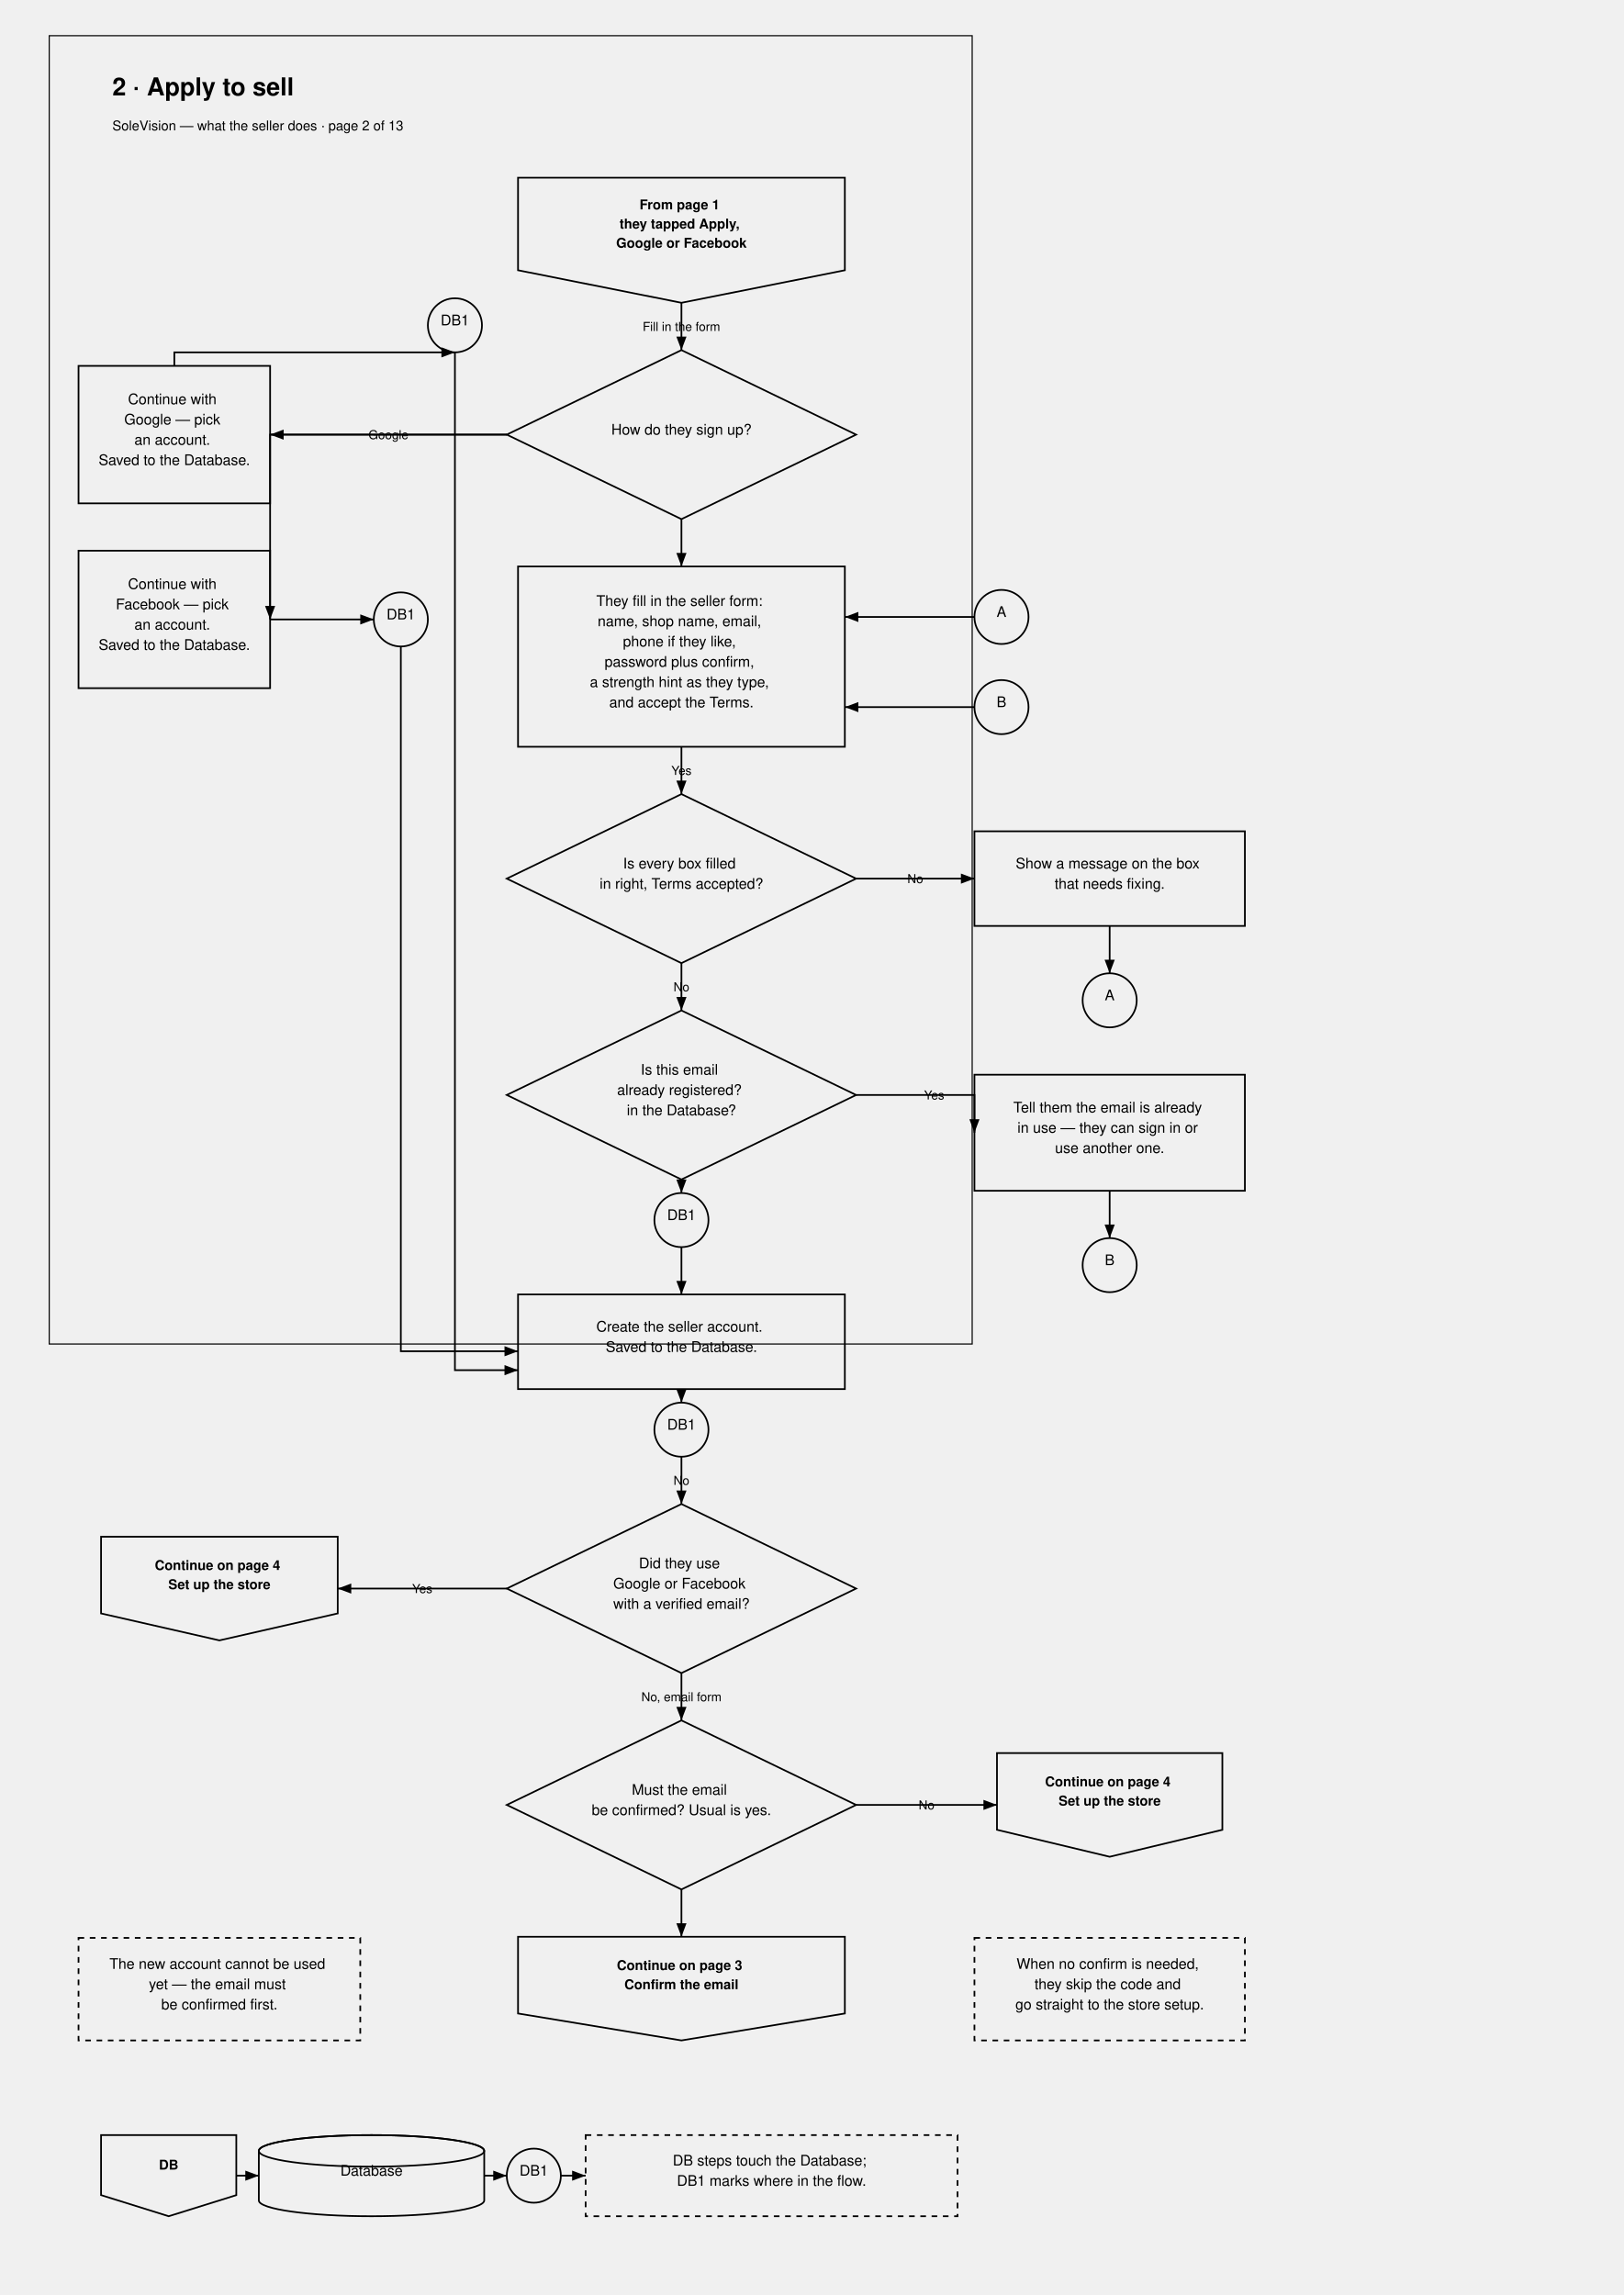
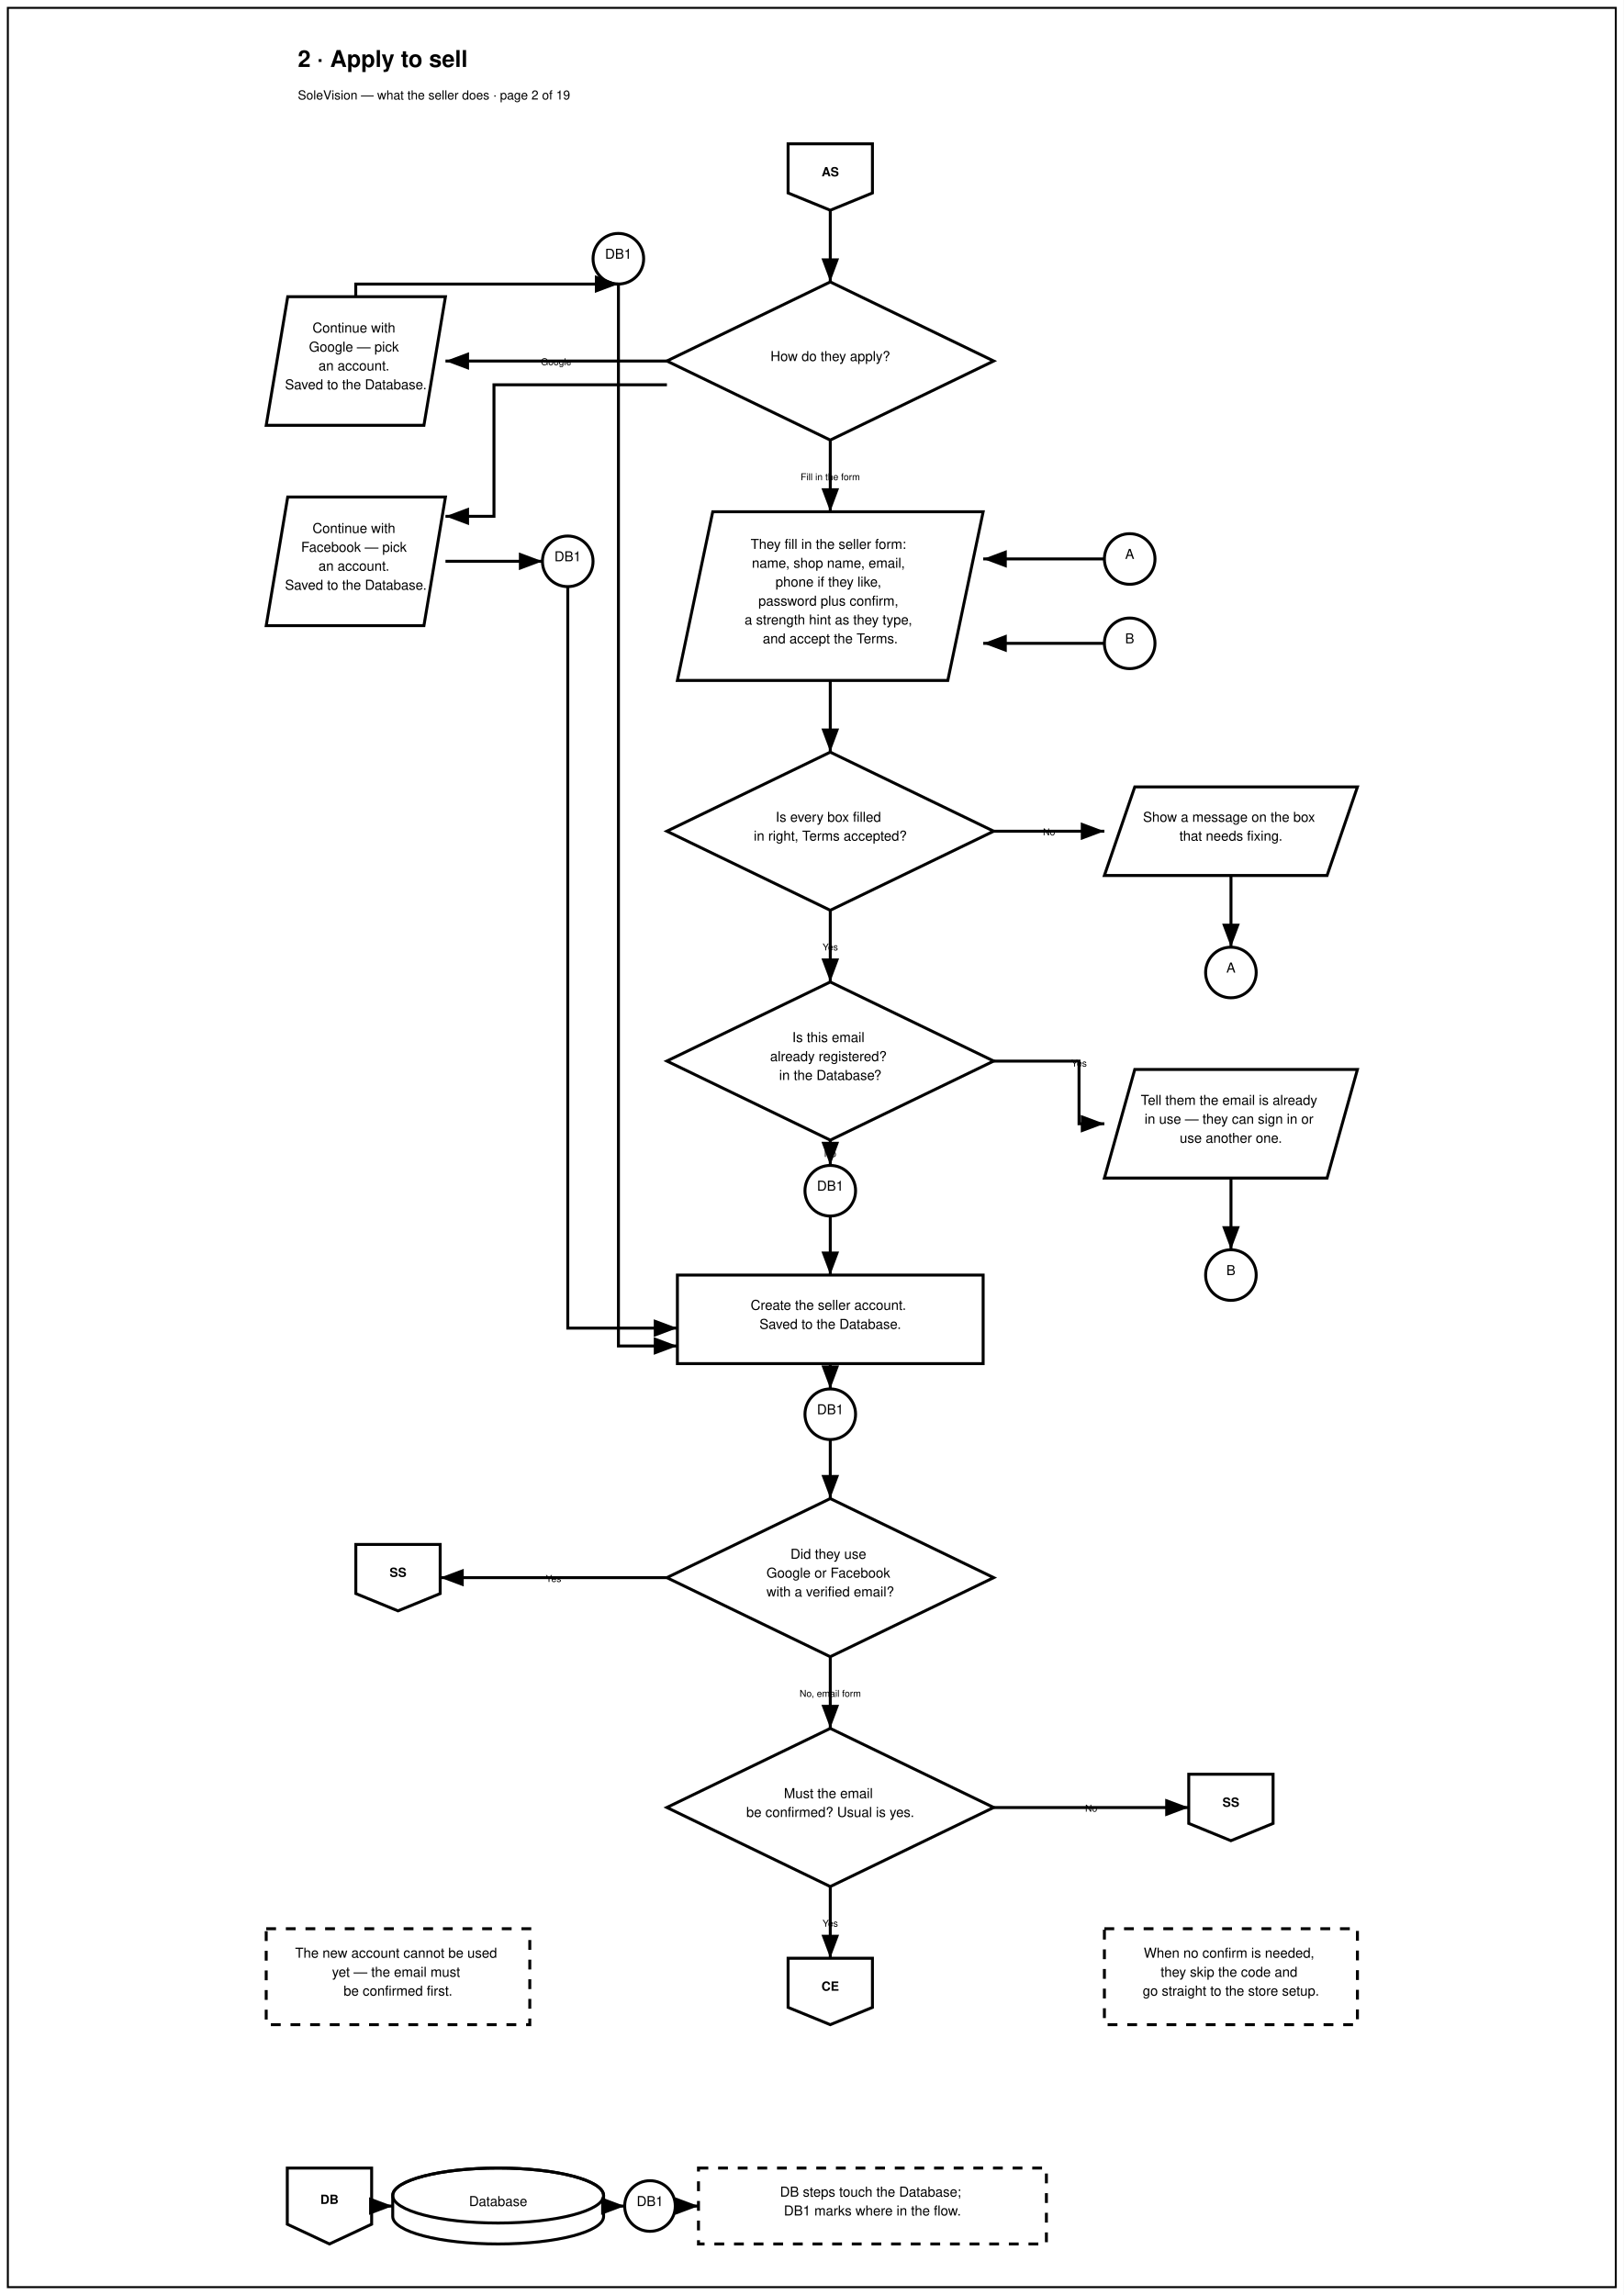
<svg xmlns="http://www.w3.org/2000/svg" width="827" height="1169" viewBox="0 0 827 1169">
-   <g transform="translate(40,40) scale(0.574) translate(-30.0,-42.0)">
-     <defs>
-       <marker id="arrow" markerWidth="10" markerHeight="10" refX="8" refY="3" orient="auto" markerUnits="strokeWidth">
-         <path d="M0,0 L8,3 L0,6 z" fill="#000000" />
-       </marker>
-     </defs>
-     <rect x="4" y="4" width="819" height="1161" fill="none" stroke="#000000" stroke-width="1" />
-     <text font-family="Helvetica, Arial, sans-serif" font-size="22" font-weight="bold" fill="#000000" text-anchor="start">
-       <tspan x="60" y="57.0">2 · Apply to sell</tspan>
-     </text>
-     <text font-family="Helvetica, Arial, sans-serif" font-size="12" fill="#000000" text-anchor="start">
-       <tspan x="60" y="88.0">SoleVision — what the seller does · page 2 of 13</tspan>
-     </text>
-     <polyline points="565.0,241.0 565.0,283.0" fill="none" stroke="#000000" stroke-width="1.5" marker-end="url(#arrow)" />
-     <polyline points="410.0,358.0 200.0,358.0" fill="none" stroke="#000000" stroke-width="1.5" marker-end="url(#arrow)" />
-     <polyline points="115.0,297.0 115.0,285.0 364.0,285.0" fill="none" stroke="#000000" stroke-width="1.5" marker-end="url(#arrow)" />
-     <polyline points="410.0,358.0 200.0,358.0 200.0,522.0" fill="none" stroke="#000000" stroke-width="1.5" marker-end="url(#arrow)" />
-     <polyline points="200.0,522.0 292.0,522.0" fill="none" stroke="#000000" stroke-width="1.5" marker-end="url(#arrow)" />
-     <polyline points="565.0,433.0 565.0,475.0" fill="none" stroke="#000000" stroke-width="1.5" marker-end="url(#arrow)" />
-     <polyline points="565.0,635.0 565.0,677.0" fill="none" stroke="#000000" stroke-width="1.5" marker-end="url(#arrow)" />
-     <polyline points="720.0,752.0 825.0,752.0" fill="none" stroke="#000000" stroke-width="1.5" marker-end="url(#arrow)" />
-     <polyline points="945.0,794.0 945.0,836.0" fill="none" stroke="#000000" stroke-width="1.5" marker-end="url(#arrow)" />
-     <polyline points="565.0,827.0 565.0,869.0" fill="none" stroke="#000000" stroke-width="1.5" marker-end="url(#arrow)" />
-     <polyline points="565.0,1019.0 565.0,1031.0" fill="none" stroke="#000000" stroke-width="1.5" marker-end="url(#arrow)" />
-     <polyline points="720.0,944.0 825.0,944.0 825.0,977.5" fill="none" stroke="#000000" stroke-width="1.5" marker-end="url(#arrow)" />
-     <polyline points="945.0,1029.0 945.0,1071.0" fill="none" stroke="#000000" stroke-width="1.5" marker-end="url(#arrow)" />
-     <polyline points="565.0,1079.0 565.0,1121.0" fill="none" stroke="#000000" stroke-width="1.5" marker-end="url(#arrow)" />
-     <polyline points="565.0,1205.0 565.0,1217.0" fill="none" stroke="#000000" stroke-width="1.5" marker-end="url(#arrow)" />
-     <polyline points="565.0,1265.0 565.0,1307.0" fill="none" stroke="#000000" stroke-width="1.5" marker-end="url(#arrow)" />
-     <polyline points="410.0,1382.0 260.0,1382.0" fill="none" stroke="#000000" stroke-width="1.5" marker-end="url(#arrow)" />
-     <polyline points="565.0,1457.0 565.0,1499.0" fill="none" stroke="#000000" stroke-width="1.5" marker-end="url(#arrow)" />
-     <polyline points="720.0,1574.0 845.0,1574.0" fill="none" stroke="#000000" stroke-width="1.5" marker-end="url(#arrow)" />
-     <polyline points="565.0,1649.0 565.0,1691.0" fill="none" stroke="#000000" stroke-width="1.5" marker-end="url(#arrow)" />
-     <polyline points="170.0,1903.0 190.0,1903.0" fill="none" stroke="#000000" stroke-width="1.5" marker-end="url(#arrow)" />
-     <polyline points="390.0,1903.0 410.0,1903.0" fill="none" stroke="#000000" stroke-width="1.5" marker-end="url(#arrow)" />
-     <polyline points="458.0,1903.0 480.0,1903.0" fill="none" stroke="#000000" stroke-width="1.5" marker-end="url(#arrow)" />
-     <polyline points="825.0,519.8 710.0,519.8" fill="none" stroke="#000000" stroke-width="1.5" marker-end="url(#arrow)" />
-     <polyline points="825.0,599.8 710.0,599.8" fill="none" stroke="#000000" stroke-width="1.5" marker-end="url(#arrow)" />
-     <polyline points="364.0,285.0 364.0,1188.2 420.0,1188.2" fill="none" stroke="#000000" stroke-width="1.5" marker-end="url(#arrow)" />
-     <polyline points="316.0,546.0 316.0,1171.4 420.0,1171.4" fill="none" stroke="#000000" stroke-width="1.5" marker-end="url(#arrow)" />
-     <text font-family="Helvetica, Arial, sans-serif" font-size="11" fill="#000000" text-anchor="middle">
-       <tspan x="565" y="266.0">Fill in the form</tspan>
-     </text>
-     <text font-family="Helvetica, Arial, sans-serif" font-size="11" fill="#000000" text-anchor="middle">
-       <tspan x="305" y="362.0">Google</tspan>
-     </text>
-     <text font-family="Helvetica, Arial, sans-serif" font-size="11" fill="#000000" text-anchor="middle">
-       <tspan x="565" y="660.0">Yes</tspan>
-     </text>
-     <text font-family="Helvetica, Arial, sans-serif" font-size="11" fill="#000000" text-anchor="middle">
-       <tspan x="772.5" y="756.0">No</tspan>
-     </text>
-     <text font-family="Helvetica, Arial, sans-serif" font-size="11" fill="#000000" text-anchor="middle">
-       <tspan x="565" y="852.0">No</tspan>
-     </text>
-     <text font-family="Helvetica, Arial, sans-serif" font-size="11" fill="#000000" text-anchor="middle">
-       <tspan x="789.25" y="948.0">Yes</tspan>
-     </text>
-     <text font-family="Helvetica, Arial, sans-serif" font-size="11" fill="#000000" text-anchor="middle">
-       <tspan x="565" y="1290.0">No</tspan>
-     </text>
-     <text font-family="Helvetica, Arial, sans-serif" font-size="11" fill="#000000" text-anchor="middle">
-       <tspan x="335" y="1386.0">Yes</tspan>
-     </text>
-     <text font-family="Helvetica, Arial, sans-serif" font-size="11" fill="#000000" text-anchor="middle">
-       <tspan x="565" y="1482.0">No, email form</tspan>
-     </text>
-     <text font-family="Helvetica, Arial, sans-serif" font-size="11" fill="#000000" text-anchor="middle">
-       <tspan x="782.5" y="1578.0">No</tspan>
-     </text>
-     <polygon points="420,130 710,130 710,212.14 565,241 420,212.14" fill="none" stroke="#000000" stroke-width="1.5" />
-     <text font-family="Helvetica, Arial, sans-serif" font-size="12" font-weight="bold" fill="#000000" text-anchor="middle">
-       <tspan x="565" y="158.1">From page 1</tspan>
-       <tspan x="565" y="175.1">they tapped Apply,</tspan>
-       <tspan x="565" y="192.1">Google or Facebook</tspan>
-     </text>
-     <polygon points="565,283 720,358 565,433 410,358" fill="none" stroke="#000000" stroke-width="1.5" />
-     <text font-family="Helvetica, Arial, sans-serif" font-size="13" fill="#000000" text-anchor="middle">
-       <tspan x="565" y="358.0">How do they sign up?</tspan>
-     </text>
-     <rect x="30" y="297" width="170" height="122" rx="0" fill="none" stroke="#000000" stroke-width="1.5" />
-     <text font-family="Helvetica, Arial, sans-serif" font-size="13" fill="#000000" text-anchor="middle">
-       <tspan x="115" y="331.0">Continue with</tspan>
-       <tspan x="115" y="349.0">Google — pick</tspan>
-       <tspan x="115" y="367.0">an account.</tspan>
-       <tspan x="115" y="385.0">Saved to the Database.</tspan>
-     </text>
-     <circle cx="364" cy="261" r="24" fill="none" stroke="#000000" stroke-width="1.5" />
-     <text font-family="Helvetica, Arial, sans-serif" font-size="13" fill="#000000" text-anchor="middle">
-       <tspan x="364" y="261.0">DB1</tspan>
-     </text>
-     <rect x="30" y="461" width="170" height="122" rx="0" fill="none" stroke="#000000" stroke-width="1.5" />
-     <text font-family="Helvetica, Arial, sans-serif" font-size="13" fill="#000000" text-anchor="middle">
-       <tspan x="115" y="495.0">Continue with</tspan>
-       <tspan x="115" y="513.0">Facebook — pick</tspan>
-       <tspan x="115" y="531.0">an account.</tspan>
-       <tspan x="115" y="549.0">Saved to the Database.</tspan>
-     </text>
-     <circle cx="316" cy="522" r="24" fill="none" stroke="#000000" stroke-width="1.5" />
-     <text font-family="Helvetica, Arial, sans-serif" font-size="13" fill="#000000" text-anchor="middle">
-       <tspan x="316" y="522.0">DB1</tspan>
-     </text>
-     <rect x="420" y="475" width="290" height="160" rx="0" fill="none" stroke="#000000" stroke-width="1.5" />
-     <text font-family="Helvetica, Arial, sans-serif" font-size="13" fill="#000000" text-anchor="middle">
-       <tspan x="565" y="510.0">They fill in the seller form:</tspan>
-       <tspan x="565" y="528.0">name, shop name, email,</tspan>
-       <tspan x="565" y="546.0">phone if they like,</tspan>
-       <tspan x="565" y="564.0">password plus confirm,</tspan>
-       <tspan x="565" y="582.0">a strength hint as they type,</tspan>
-       <tspan x="565" y="600.0">and accept the Terms.</tspan>
-     </text>
-     <polygon points="565,677 720,752 565,827 410,752" fill="none" stroke="#000000" stroke-width="1.5" />
-     <text font-family="Helvetica, Arial, sans-serif" font-size="13" fill="#000000" text-anchor="middle">
-       <tspan x="565" y="743.0">Is every box filled</tspan>
-       <tspan x="565" y="761.0">in right, Terms accepted?</tspan>
-     </text>
-     <rect x="825" y="710" width="240" height="84" rx="0" fill="none" stroke="#000000" stroke-width="1.5" />
-     <text font-family="Helvetica, Arial, sans-serif" font-size="13" fill="#000000" text-anchor="middle">
-       <tspan x="945" y="743.0">Show a message on the box</tspan>
-       <tspan x="945" y="761.0">that needs fixing.</tspan>
-     </text>
-     <circle cx="945" cy="860" r="24" fill="none" stroke="#000000" stroke-width="1.5" />
-     <text font-family="Helvetica, Arial, sans-serif" font-size="13" fill="#000000" text-anchor="middle">
-       <tspan x="945" y="860.0">A</tspan>
-     </text>
-     <polygon points="565,869 720,944 565,1019 410,944" fill="none" stroke="#000000" stroke-width="1.5" />
-     <text font-family="Helvetica, Arial, sans-serif" font-size="13" fill="#000000" text-anchor="middle">
-       <tspan x="565" y="926.0">Is this email</tspan>
-       <tspan x="565" y="944.0">already registered?</tspan>
-       <tspan x="565" y="962.0">in the Database?</tspan>
-     </text>
-     <circle cx="565" cy="1055" r="24" fill="none" stroke="#000000" stroke-width="1.5" />
-     <text font-family="Helvetica, Arial, sans-serif" font-size="13" fill="#000000" text-anchor="middle">
-       <tspan x="565" y="1055.0">DB1</tspan>
-     </text>
-     <rect x="825" y="926" width="240" height="103" rx="0" fill="none" stroke="#000000" stroke-width="1.5" />
-     <text font-family="Helvetica, Arial, sans-serif" font-size="13" fill="#000000" text-anchor="middle">
-       <tspan x="945" y="959.5">Tell them the email is already</tspan>
-       <tspan x="945" y="977.5">in use — they can sign in or</tspan>
-       <tspan x="945" y="995.5">use another one.</tspan>
-     </text>
-     <circle cx="945" cy="1095" r="24" fill="none" stroke="#000000" stroke-width="1.5" />
-     <text font-family="Helvetica, Arial, sans-serif" font-size="13" fill="#000000" text-anchor="middle">
-       <tspan x="945" y="1095.0">B</tspan>
-     </text>
-     <rect x="420" y="1121" width="290" height="84" rx="0" fill="none" stroke="#000000" stroke-width="1.5" />
-     <text font-family="Helvetica, Arial, sans-serif" font-size="13" fill="#000000" text-anchor="middle">
-       <tspan x="565" y="1154.0">Create the seller account.</tspan>
-       <tspan x="565" y="1172.0">Saved to the Database.</tspan>
-     </text>
-     <circle cx="565" cy="1241" r="24" fill="none" stroke="#000000" stroke-width="1.5" />
-     <text font-family="Helvetica, Arial, sans-serif" font-size="13" fill="#000000" text-anchor="middle">
-       <tspan x="565" y="1241.0">DB1</tspan>
-     </text>
-     <polygon points="565,1307 720,1382 565,1457 410,1382" fill="none" stroke="#000000" stroke-width="1.5" />
-     <text font-family="Helvetica, Arial, sans-serif" font-size="13" fill="#000000" text-anchor="middle">
-       <tspan x="565" y="1364.0">Did they use</tspan>
-       <tspan x="565" y="1382.0">Google or Facebook</tspan>
-       <tspan x="565" y="1400.0">with a verified email?</tspan>
-     </text>
-     <polygon points="50,1336 260,1336 260,1404.08 155,1428 50,1404.08" fill="none" stroke="#000000" stroke-width="1.5" />
-     <text font-family="Helvetica, Arial, sans-serif" font-size="12" font-weight="bold" fill="#000000" text-anchor="middle">
-       <tspan x="155" y="1365.5">Continue on page 4</tspan>
-       <tspan x="155" y="1382.5">Set up the store</tspan>
-     </text>
-     <polygon points="565,1499 720,1574 565,1649 410,1574" fill="none" stroke="#000000" stroke-width="1.5" />
-     <text font-family="Helvetica, Arial, sans-serif" font-size="13" fill="#000000" text-anchor="middle">
-       <tspan x="565" y="1565.0">Must the email</tspan>
-       <tspan x="565" y="1583.0">be confirmed? Usual is yes.</tspan>
-     </text>
-     <polygon points="845,1528 1045,1528 1045,1596.08 945,1620 845,1596.08" fill="none" stroke="#000000" stroke-width="1.5" />
-     <text font-family="Helvetica, Arial, sans-serif" font-size="12" font-weight="bold" fill="#000000" text-anchor="middle">
-       <tspan x="945" y="1557.5">Continue on page 4</tspan>
-       <tspan x="945" y="1574.5">Set up the store</tspan>
-     </text>
-     <polygon points="420,1691 710,1691 710,1759.08 565,1783 420,1759.08" fill="none" stroke="#000000" stroke-width="1.5" />
-     <text font-family="Helvetica, Arial, sans-serif" font-size="12" font-weight="bold" fill="#000000" text-anchor="middle">
-       <tspan x="565" y="1720.5">Continue on page 3</tspan>
-       <tspan x="565" y="1737.5">Confirm the email</tspan>
-     </text>
-     <rect x="30" y="1692" width="250" height="91" rx="0" fill="none" stroke="#000000" stroke-width="1.5" stroke-dasharray="5 5" />
-     <text font-family="Helvetica, Arial, sans-serif" font-size="13" fill="#000000" text-anchor="middle">
-       <tspan x="155" y="1719.5">The new account cannot be used</tspan>
-       <tspan x="155" y="1737.5">yet — the email must</tspan>
-       <tspan x="155" y="1755.5">be confirmed first.</tspan>
-     </text>
-     <rect x="825" y="1692" width="240" height="91" rx="0" fill="none" stroke="#000000" stroke-width="1.5" stroke-dasharray="5 5" />
-     <text font-family="Helvetica, Arial, sans-serif" font-size="13" fill="#000000" text-anchor="middle">
-       <tspan x="945" y="1719.5">When no confirm is needed,</tspan>
-       <tspan x="945" y="1737.5">they skip the code and</tspan>
-       <tspan x="945" y="1755.5">go straight to the store setup.</tspan>
-     </text>
-     <polygon points="50,1867 170,1867 170,1920.28 110,1939 50,1920.28" fill="none" stroke="#000000" stroke-width="1.5" />
-     <text font-family="Helvetica, Arial, sans-serif" font-size="12" font-weight="bold" fill="#000000" text-anchor="middle">
-       <tspan x="110" y="1897.6">DB</tspan>
-     </text>
-     <path d="M190,1881 L190,1925 A100,14 0 0,0 390,1925 L390,1881 A100,14 0 0,0 190,1881 Z" fill="none" stroke="#000000" stroke-width="1.5" />
-     <ellipse cx="290" cy="1881" rx="100" ry="14" fill="none" stroke="#000000" stroke-width="1.5" />
-     <text font-family="Helvetica, Arial, sans-serif" font-size="13" fill="#000000" text-anchor="middle">
-       <tspan x="290" y="1903.0">Database</tspan>
-     </text>
-     <circle cx="434" cy="1903" r="24" fill="none" stroke="#000000" stroke-width="1.5" />
-     <text font-family="Helvetica, Arial, sans-serif" font-size="13" fill="#000000" text-anchor="middle">
-       <tspan x="434" y="1903.0">DB1</tspan>
-     </text>
-     <rect x="480" y="1867" width="330" height="72" rx="0" fill="none" stroke="#000000" stroke-width="1.5" stroke-dasharray="5 5" />
-     <text font-family="Helvetica, Arial, sans-serif" font-size="13" fill="#000000" text-anchor="middle">
-       <tspan x="645" y="1894.0">DB steps touch the Database;</tspan>
-       <tspan x="645" y="1912.0">DB1 marks where in the flow.</tspan>
-     </text>
-     <circle cx="849" cy="519.8" r="24" fill="none" stroke="#000000" stroke-width="1.5" />
-     <text font-family="Helvetica, Arial, sans-serif" font-size="13" fill="#000000" text-anchor="middle">
-       <tspan x="849" y="519.8">A</tspan>
-     </text>
-     <circle cx="849" cy="599.8" r="24" fill="none" stroke="#000000" stroke-width="1.5" />
-     <text font-family="Helvetica, Arial, sans-serif" font-size="13" fill="#000000" text-anchor="middle">
-       <tspan x="849" y="599.8">B</tspan>
-     </text>
-   </g>
+   <rect x="0" y="0" width="827" height="1169" fill="#FFFFFF" />
+   <defs>
+     <marker id="arrow" markerWidth="10" markerHeight="10" refX="8" refY="3" orient="auto" markerUnits="strokeWidth">
+       <path d="M0,0 L8,3 L0,6 z" fill="#000000" />
+     </marker>
+   </defs>
+   <rect x="4" y="4" width="819" height="1161" fill="none" stroke="#000000" stroke-width="1" />
+   <text font-family="Helvetica, Arial, sans-serif" font-size="11.814" font-weight="bold" fill="#000000" text-anchor="start">
+     <tspan x="151.703" y="34.1">2 · Apply to sell</tspan>
+   </text>
+   <text font-family="Helvetica, Arial, sans-serif" font-size="6.444" fill="#000000" text-anchor="start">
+     <tspan x="151.703" y="50.7">SoleVision — what the seller does · page 2 of 19</tspan>
+   </text>
+   <polyline points="422.9,107.1 422.9,143.6" fill="none" stroke="#000000" stroke-width="1.5" marker-end="url(#arrow)" />
+   <polyline points="339.7,183.9 226.9,183.9" fill="none" stroke="#000000" stroke-width="1.5" marker-end="url(#arrow)" />
+   <polyline points="181.2,151.1 181.2,144.7 315.0,144.7" fill="none" stroke="#000000" stroke-width="1.5" marker-end="url(#arrow)" />
+   <polyline points="339.7,196.0 251.6,196.0 251.6,263.0 226.9,263.0" fill="none" stroke="#000000" stroke-width="1.5" marker-end="url(#arrow)" />
+   <polyline points="226.9,285.9 276.3,285.9 276.3,285.9" fill="none" stroke="#000000" stroke-width="1.5" marker-end="url(#arrow)" />
+   <polyline points="422.9,224.2 422.9,260.7" fill="none" stroke="#000000" stroke-width="1.5" marker-end="url(#arrow)" />
+   <polyline points="422.9,346.6 422.9,383.1" fill="none" stroke="#000000" stroke-width="1.5" marker-end="url(#arrow)" />
+   <polyline points="506.1,423.4 562.5,423.4" fill="none" stroke="#000000" stroke-width="1.5" marker-end="url(#arrow)" />
+   <polyline points="627.0,445.9 627.0,482.5" fill="none" stroke="#000000" stroke-width="1.5" marker-end="url(#arrow)" />
+   <polyline points="422.9,463.7 422.9,500.2" fill="none" stroke="#000000" stroke-width="1.5" marker-end="url(#arrow)" />
+   <polyline points="422.9,580.7 422.9,593.6" fill="none" stroke="#000000" stroke-width="1.5" marker-end="url(#arrow)" />
+   <polyline points="506.1,540.5 549.6,540.5 549.6,572.4 562.5,572.4" fill="none" stroke="#000000" stroke-width="1.5" marker-end="url(#arrow)" />
+   <polyline points="627.0,600.1 627.0,636.6" fill="none" stroke="#000000" stroke-width="1.5" marker-end="url(#arrow)" />
+   <polyline points="422.9,619.4 422.9,649.5" fill="none" stroke="#000000" stroke-width="1.5" marker-end="url(#arrow)" />
+   <polyline points="422.9,694.6 422.9,707.5" fill="none" stroke="#000000" stroke-width="1.5" marker-end="url(#arrow)" />
+   <polyline points="422.9,733.3 422.9,763.3" fill="none" stroke="#000000" stroke-width="1.5" marker-end="url(#arrow)" />
+   <polyline points="339.7,803.6 224.2,803.6" fill="none" stroke="#000000" stroke-width="1.5" marker-end="url(#arrow)" />
+   <polyline points="422.9,843.9 422.9,880.4" fill="none" stroke="#000000" stroke-width="1.5" marker-end="url(#arrow)" />
+   <polyline points="506.1,920.7 605.5,920.7" fill="none" stroke="#000000" stroke-width="1.5" marker-end="url(#arrow)" />
+   <polyline points="422.9,961.0 422.9,997.5" fill="none" stroke="#000000" stroke-width="1.5" marker-end="url(#arrow)" />
+   <polyline points="189.3,1123.7 200.0,1123.7" fill="none" stroke="#000000" stroke-width="1.5" marker-end="url(#arrow)" />
+   <polyline points="307.4,1123.7 318.2,1123.7" fill="none" stroke="#000000" stroke-width="1.5" marker-end="url(#arrow)" />
+   <polyline points="344.0,1123.7 355.8,1123.7" fill="none" stroke="#000000" stroke-width="1.5" marker-end="url(#arrow)" />
+   <polyline points="562.5,284.7 500.8,284.7" fill="none" stroke="#000000" stroke-width="1.5" marker-end="url(#arrow)" />
+   <polyline points="562.5,327.7 500.8,327.7" fill="none" stroke="#000000" stroke-width="1.5" marker-end="url(#arrow)" />
+   <polyline points="315.0,144.7 315.0,685.6 345.0,685.6" fill="none" stroke="#000000" stroke-width="1.5" marker-end="url(#arrow)" />
+   <polyline points="289.2,298.8 289.2,676.5 345.0,676.5" fill="none" stroke="#000000" stroke-width="1.5" marker-end="url(#arrow)" />
+   <text font-family="Helvetica, Arial, sans-serif" font-size="4.833" fill="#000000" text-anchor="middle">
+     <tspan x="283.273" y="186.0">Google</tspan>
+   </text>
+   <text font-family="Helvetica, Arial, sans-serif" font-size="4.833" fill="#000000" text-anchor="middle">
+     <tspan x="422.898" y="244.6">Fill in the form</tspan>
+   </text>
+   <text font-family="Helvetica, Arial, sans-serif" font-size="4.833" fill="#000000" text-anchor="middle">
+     <tspan x="534.329" y="425.5">No</tspan>
+   </text>
+   <text font-family="Helvetica, Arial, sans-serif" font-size="4.833" fill="#000000" text-anchor="middle">
+     <tspan x="422.898" y="484.1">Yes</tspan>
+   </text>
+   <text font-family="Helvetica, Arial, sans-serif" font-size="4.833" fill="#000000" text-anchor="middle">
+     <tspan x="422.898" y="589.3">No</tspan>
+   </text>
+   <text font-family="Helvetica, Arial, sans-serif" font-size="4.833" fill="#000000" text-anchor="middle">
+     <tspan x="549.634" y="543.3">Yes</tspan>
+   </text>
+   <text font-family="Helvetica, Arial, sans-serif" font-size="4.833" fill="#000000" text-anchor="middle">
+     <tspan x="281.93" y="805.8">Yes</tspan>
+   </text>
+   <text font-family="Helvetica, Arial, sans-serif" font-size="4.833" fill="#000000" text-anchor="middle">
+     <tspan x="422.898" y="864.3">No, email form</tspan>
+   </text>
+   <text font-family="Helvetica, Arial, sans-serif" font-size="4.833" fill="#000000" text-anchor="middle">
+     <tspan x="555.81" y="922.8">No</tspan>
+   </text>
+   <text font-family="Helvetica, Arial, sans-serif" font-size="4.833" fill="#000000" text-anchor="middle">
+     <tspan x="422.898" y="981.4">Yes</tspan>
+   </text>
+   <polygon points="401.417,73.258 444.379,73.258 444.379,98.294 422.898,107.09 401.417,98.294" fill="none" stroke="#000000" stroke-width="1.5" />
+   <text font-family="Helvetica, Arial, sans-serif" font-size="6.444" font-weight="bold" fill="#000000" text-anchor="middle">
+     <tspan x="422.898" y="89.8">AS</tspan>
+   </text>
+   <polygon points="422.898,143.607 506.136,183.884 422.898,224.16 339.66,183.884" fill="none" stroke="#000000" stroke-width="1.5" />
+   <text font-family="Helvetica, Arial, sans-serif" font-size="6.981" fill="#000000" text-anchor="middle">
+     <tspan x="422.898" y="183.9">How do they apply?</tspan>
+   </text>
+   <polygon points="146.548,151.125 226.886,151.125 215.931,216.642 135.593,216.642" fill="none" stroke="#000000" stroke-width="1.5" />
+   <text font-family="Helvetica, Arial, sans-serif" font-size="6.981" fill="#000000" text-anchor="middle">
+     <tspan x="181.239" y="169.4">Continue with</tspan>
+     <tspan x="181.239" y="179.1">Google — pick</tspan>
+     <tspan x="181.239" y="188.7">an account.</tspan>
+     <tspan x="181.239" y="198.3">Saved to the Database.</tspan>
+   </text>
+   <circle cx="314.957" cy="131.793" r="12.888" fill="none" stroke="#000000" stroke-width="1.5" />
+   <text font-family="Helvetica, Arial, sans-serif" font-size="6.981" fill="#000000" text-anchor="middle">
+     <tspan x="314.957" y="131.8">DB1</tspan>
+   </text>
+   <polygon points="146.548,253.159 226.886,253.159 215.931,318.675 135.593,318.675" fill="none" stroke="#000000" stroke-width="1.5" />
+   <text font-family="Helvetica, Arial, sans-serif" font-size="6.981" fill="#000000" text-anchor="middle">
+     <tspan x="181.239" y="271.5">Continue with</tspan>
+     <tspan x="181.239" y="281.1">Facebook — pick</tspan>
+     <tspan x="181.239" y="290.7">an account.</tspan>
+     <tspan x="181.239" y="300.4">Saved to the Database.</tspan>
+   </text>
+   <circle cx="289.18" cy="285.917" r="12.888" fill="none" stroke="#000000" stroke-width="1.5" />
+   <text font-family="Helvetica, Arial, sans-serif" font-size="6.981" fill="#000000" text-anchor="middle">
+     <tspan x="289.18" y="285.9">DB1</tspan>
+   </text>
+   <polygon points="363.03,260.677 500.766,260.677 482.766,346.6 345.03,346.6" fill="none" stroke="#000000" stroke-width="1.5" />
+   <text font-family="Helvetica, Arial, sans-serif" font-size="6.981" fill="#000000" text-anchor="middle">
+     <tspan x="422.898" y="279.6">They fill in the seller form:</tspan>
+     <tspan x="422.898" y="289.2">name, shop name, email,</tspan>
+     <tspan x="422.898" y="298.8">phone if they like,</tspan>
+     <tspan x="422.898" y="308.5">password plus confirm,</tspan>
+     <tspan x="422.898" y="318.1">a strength hint as they type,</tspan>
+     <tspan x="422.898" y="327.7">and accept the Terms.</tspan>
+   </text>
+   <polygon points="422.898,383.118 506.136,423.394 422.898,463.671 339.66,423.394" fill="none" stroke="#000000" stroke-width="1.5" />
+   <text font-family="Helvetica, Arial, sans-serif" font-size="6.981" fill="#000000" text-anchor="middle">
+     <tspan x="422.898" y="418.6">Is every box filled</tspan>
+     <tspan x="422.898" y="428.2">in right, Terms accepted?</tspan>
+   </text>
+   <polygon points="577.989,400.839 691.407,400.839 675.941,445.949 562.523,445.949" fill="none" stroke="#000000" stroke-width="1.5" />
+   <text font-family="Helvetica, Arial, sans-serif" font-size="6.981" fill="#000000" text-anchor="middle">
+     <tspan x="626.965" y="418.6">Show a message on the box</tspan>
+     <tspan x="626.965" y="428.2">that needs fixing.</tspan>
+   </text>
+   <circle cx="626.965" cy="495.355" r="12.888" fill="none" stroke="#000000" stroke-width="1.5" />
+   <text font-family="Helvetica, Arial, sans-serif" font-size="6.981" fill="#000000" text-anchor="middle">
+     <tspan x="626.965" y="495.4">A</tspan>
+   </text>
+   <polygon points="422.898,500.188 506.136,540.464 422.898,580.741 339.66,540.464" fill="none" stroke="#000000" stroke-width="1.5" />
+   <text font-family="Helvetica, Arial, sans-serif" font-size="6.981" fill="#000000" text-anchor="middle">
+     <tspan x="422.898" y="530.8">Is this email</tspan>
+     <tspan x="422.898" y="540.5">already registered?</tspan>
+     <tspan x="422.898" y="550.1">in the Database?</tspan>
+   </text>
+   <circle cx="422.898" cy="606.518" r="12.888" fill="none" stroke="#000000" stroke-width="1.5" />
+   <text font-family="Helvetica, Arial, sans-serif" font-size="6.981" fill="#000000" text-anchor="middle">
+     <tspan x="422.898" y="606.5">DB1</tspan>
+   </text>
+   <polygon points="577.989,544.761 691.407,544.761 675.941,600.074 562.523,600.074" fill="none" stroke="#000000" stroke-width="1.5" />
+   <text font-family="Helvetica, Arial, sans-serif" font-size="6.981" fill="#000000" text-anchor="middle">
+     <tspan x="626.965" y="562.8">Tell them the email is already</tspan>
+     <tspan x="626.965" y="572.4">in use — they can sign in or</tspan>
+     <tspan x="626.965" y="582.1">use another one.</tspan>
+   </text>
+   <circle cx="626.965" cy="649.479" r="12.888" fill="none" stroke="#000000" stroke-width="1.5" />
+   <text font-family="Helvetica, Arial, sans-serif" font-size="6.981" fill="#000000" text-anchor="middle">
+     <tspan x="626.965" y="649.5">B</tspan>
+   </text>
+   <rect x="345.03" y="649.479" width="155.736" height="45.11" rx="0" fill="none" stroke="#000000" stroke-width="1.5" />
+   <text font-family="Helvetica, Arial, sans-serif" font-size="6.981" fill="#000000" text-anchor="middle">
+     <tspan x="422.898" y="667.2">Create the seller account.</tspan>
+     <tspan x="422.898" y="676.9">Saved to the Database.</tspan>
+   </text>
+   <circle cx="422.898" cy="720.366" r="12.888" fill="none" stroke="#000000" stroke-width="1.5" />
+   <text font-family="Helvetica, Arial, sans-serif" font-size="6.981" fill="#000000" text-anchor="middle">
+     <tspan x="422.898" y="720.4">DB1</tspan>
+   </text>
+   <polygon points="422.898,763.327 506.136,803.604 422.898,843.88 339.66,803.604" fill="none" stroke="#000000" stroke-width="1.5" />
+   <text font-family="Helvetica, Arial, sans-serif" font-size="6.981" fill="#000000" text-anchor="middle">
+     <tspan x="422.898" y="794.0">Did they use</tspan>
+     <tspan x="422.898" y="803.6">Google or Facebook</tspan>
+     <tspan x="422.898" y="813.2">with a verified email?</tspan>
+   </text>
+   <polygon points="181.239,786.688 224.201,786.688 224.201,811.724 202.72,820.52 181.239,811.724" fill="none" stroke="#000000" stroke-width="1.5" />
+   <text font-family="Helvetica, Arial, sans-serif" font-size="6.444" font-weight="bold" fill="#000000" text-anchor="middle">
+     <tspan x="202.72" y="803.2">SS</tspan>
+   </text>
+   <polygon points="422.898,880.398 506.136,920.674 422.898,960.95 339.66,920.674" fill="none" stroke="#000000" stroke-width="1.5" />
+   <text font-family="Helvetica, Arial, sans-serif" font-size="6.981" fill="#000000" text-anchor="middle">
+     <tspan x="422.898" y="915.9">Must the email</tspan>
+     <tspan x="422.898" y="925.5">be confirmed? Usual is yes.</tspan>
+   </text>
+   <polygon points="605.484,903.758 648.446,903.758 648.446,928.794 626.965,937.59 605.484,928.794" fill="none" stroke="#000000" stroke-width="1.5" />
+   <text font-family="Helvetica, Arial, sans-serif" font-size="6.444" font-weight="bold" fill="#000000" text-anchor="middle">
+     <tspan x="626.965" y="920.3">SS</tspan>
+   </text>
+   <polygon points="401.417,997.468 444.379,997.468 444.379,1022.504 422.898,1031.3 401.417,1022.504" fill="none" stroke="#000000" stroke-width="1.5" />
+   <text font-family="Helvetica, Arial, sans-serif" font-size="6.444" font-weight="bold" fill="#000000" text-anchor="middle">
+     <tspan x="422.898" y="1014.0">CE</tspan>
+   </text>
+   <rect x="135.593" y="982.431" width="134.255" height="48.869" rx="0" fill="none" stroke="#000000" stroke-width="1.5" stroke-dasharray="5 5" />
+   <text font-family="Helvetica, Arial, sans-serif" font-size="6.981" fill="#000000" text-anchor="middle">
+     <tspan x="202.72" y="997.2">The new account cannot be used</tspan>
+     <tspan x="202.72" y="1006.9">yet — the email must</tspan>
+     <tspan x="202.72" y="1016.5">be confirmed first.</tspan>
+   </text>
+   <rect x="562.523" y="982.431" width="128.885" height="48.869" rx="0" fill="none" stroke="#000000" stroke-width="1.5" stroke-dasharray="5 5" />
+   <text font-family="Helvetica, Arial, sans-serif" font-size="6.981" fill="#000000" text-anchor="middle">
+     <tspan x="626.965" y="997.2">When no confirm is needed,</tspan>
+     <tspan x="626.965" y="1006.9">they skip the code and</tspan>
+     <tspan x="626.965" y="1016.5">go straight to the store setup.</tspan>
+   </text>
+   <polygon points="146.333,1104.335 189.294,1104.335 189.294,1132.947 167.814,1143 146.333,1132.947" fill="none" stroke="#000000" stroke-width="1.5" />
+   <text font-family="Helvetica, Arial, sans-serif" font-size="6.444" font-weight="bold" fill="#000000" text-anchor="middle">
+     <tspan x="167.814" y="1122.6">DB</tspan>
+   </text>
+   <path d="M200.035,1118.335 L200.035,1129 A53.702,14 0 0,0 307.439,1129 L307.439,1118.335 A53.702,14 0 0,0 200.035,1118.335 Z" fill="none" stroke="#000000" stroke-width="1.5" />
+   <ellipse cx="253.737" cy="1118.335" rx="53.702" ry="14" fill="none" stroke="#000000" stroke-width="1.5" />
+   <text font-family="Helvetica, Arial, sans-serif" font-size="6.981" fill="#000000" text-anchor="middle">
+     <tspan x="253.737" y="1123.7">Database</tspan>
+   </text>
+   <circle cx="331.068" cy="1123.667" r="12.888" fill="none" stroke="#000000" stroke-width="1.5" />
+   <text font-family="Helvetica, Arial, sans-serif" font-size="6.981" fill="#000000" text-anchor="middle">
+     <tspan x="331.068" y="1123.7">DB1</tspan>
+   </text>
+   <rect x="355.77" y="1104.335" width="177.216" height="38.665" rx="0" fill="none" stroke="#000000" stroke-width="1.5" stroke-dasharray="5 5" />
+   <text font-family="Helvetica, Arial, sans-serif" font-size="6.981" fill="#000000" text-anchor="middle">
+     <tspan x="444.379" y="1118.9">DB steps touch the Database;</tspan>
+     <tspan x="444.379" y="1128.5">DB1 marks where in the flow.</tspan>
+   </text>
+   <circle cx="575.411" cy="284.736" r="12.888" fill="none" stroke="#000000" stroke-width="1.5" />
+   <text font-family="Helvetica, Arial, sans-serif" font-size="6.981" fill="#000000" text-anchor="middle">
+     <tspan x="575.411" y="284.7">A</tspan>
+   </text>
+   <circle cx="575.411" cy="327.697" r="12.888" fill="none" stroke="#000000" stroke-width="1.5" />
+   <text font-family="Helvetica, Arial, sans-serif" font-size="6.981" fill="#000000" text-anchor="middle">
+     <tspan x="575.411" y="327.7">B</tspan>
+   </text>
</svg>
